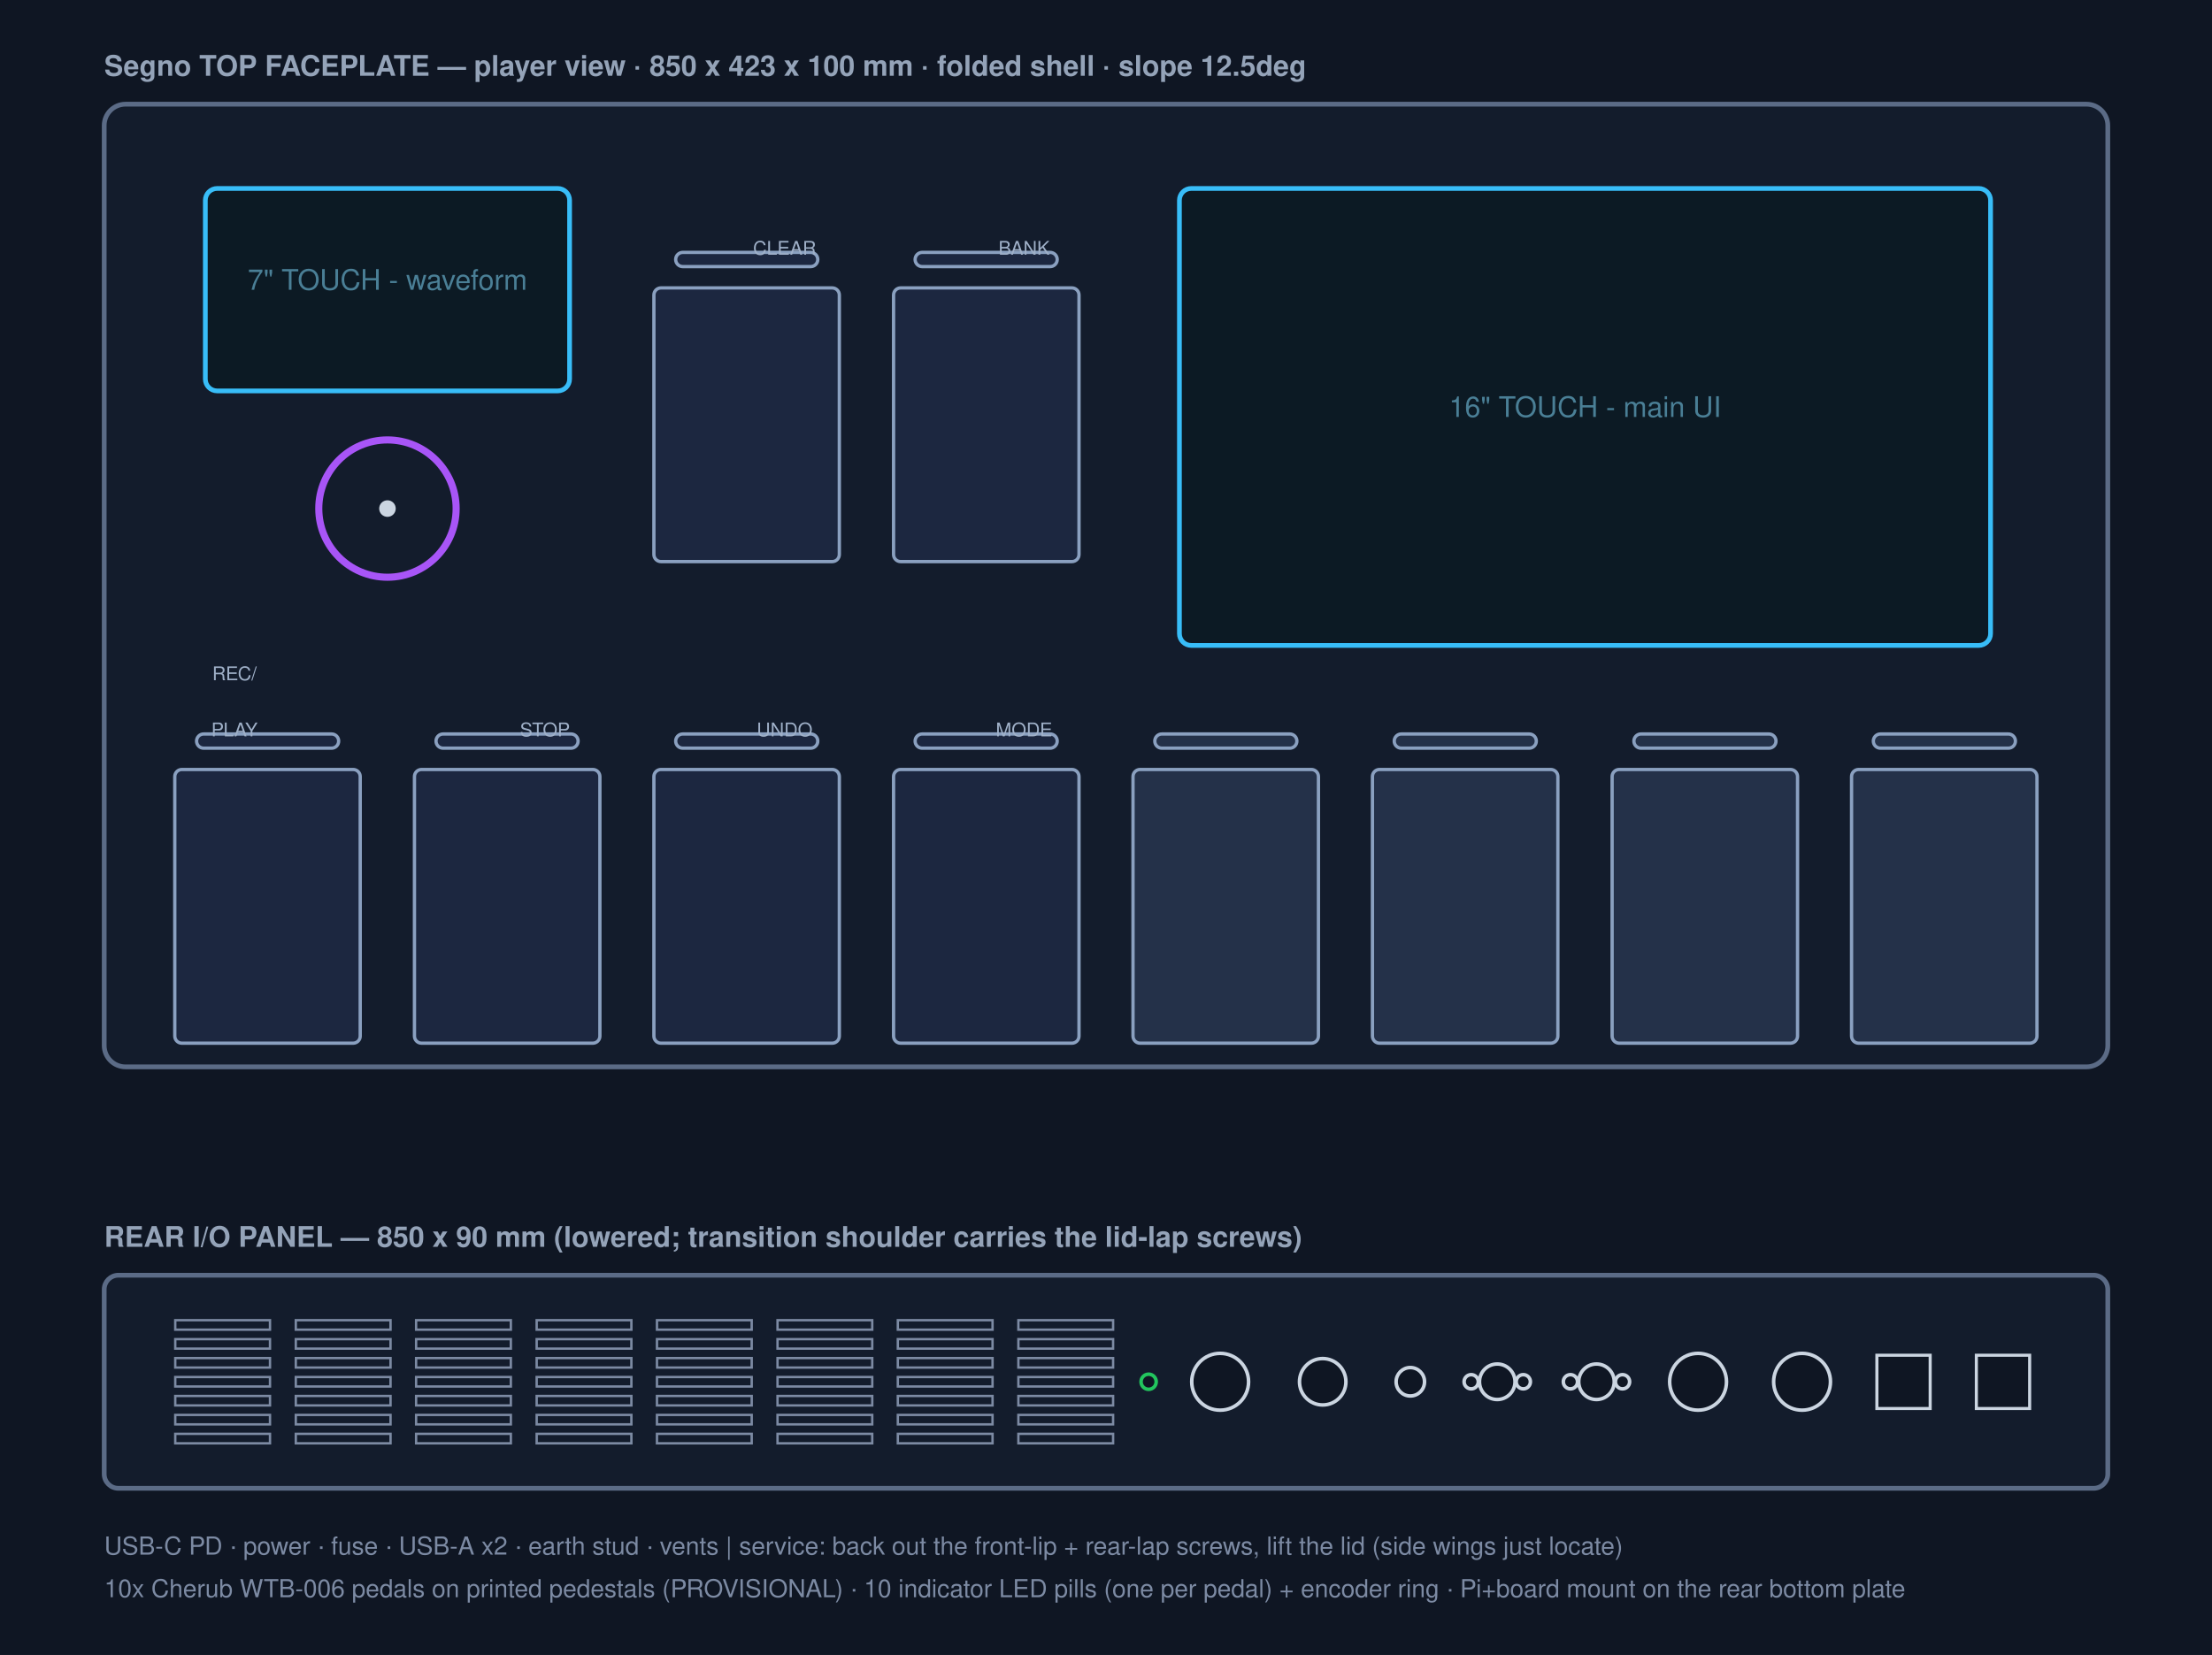
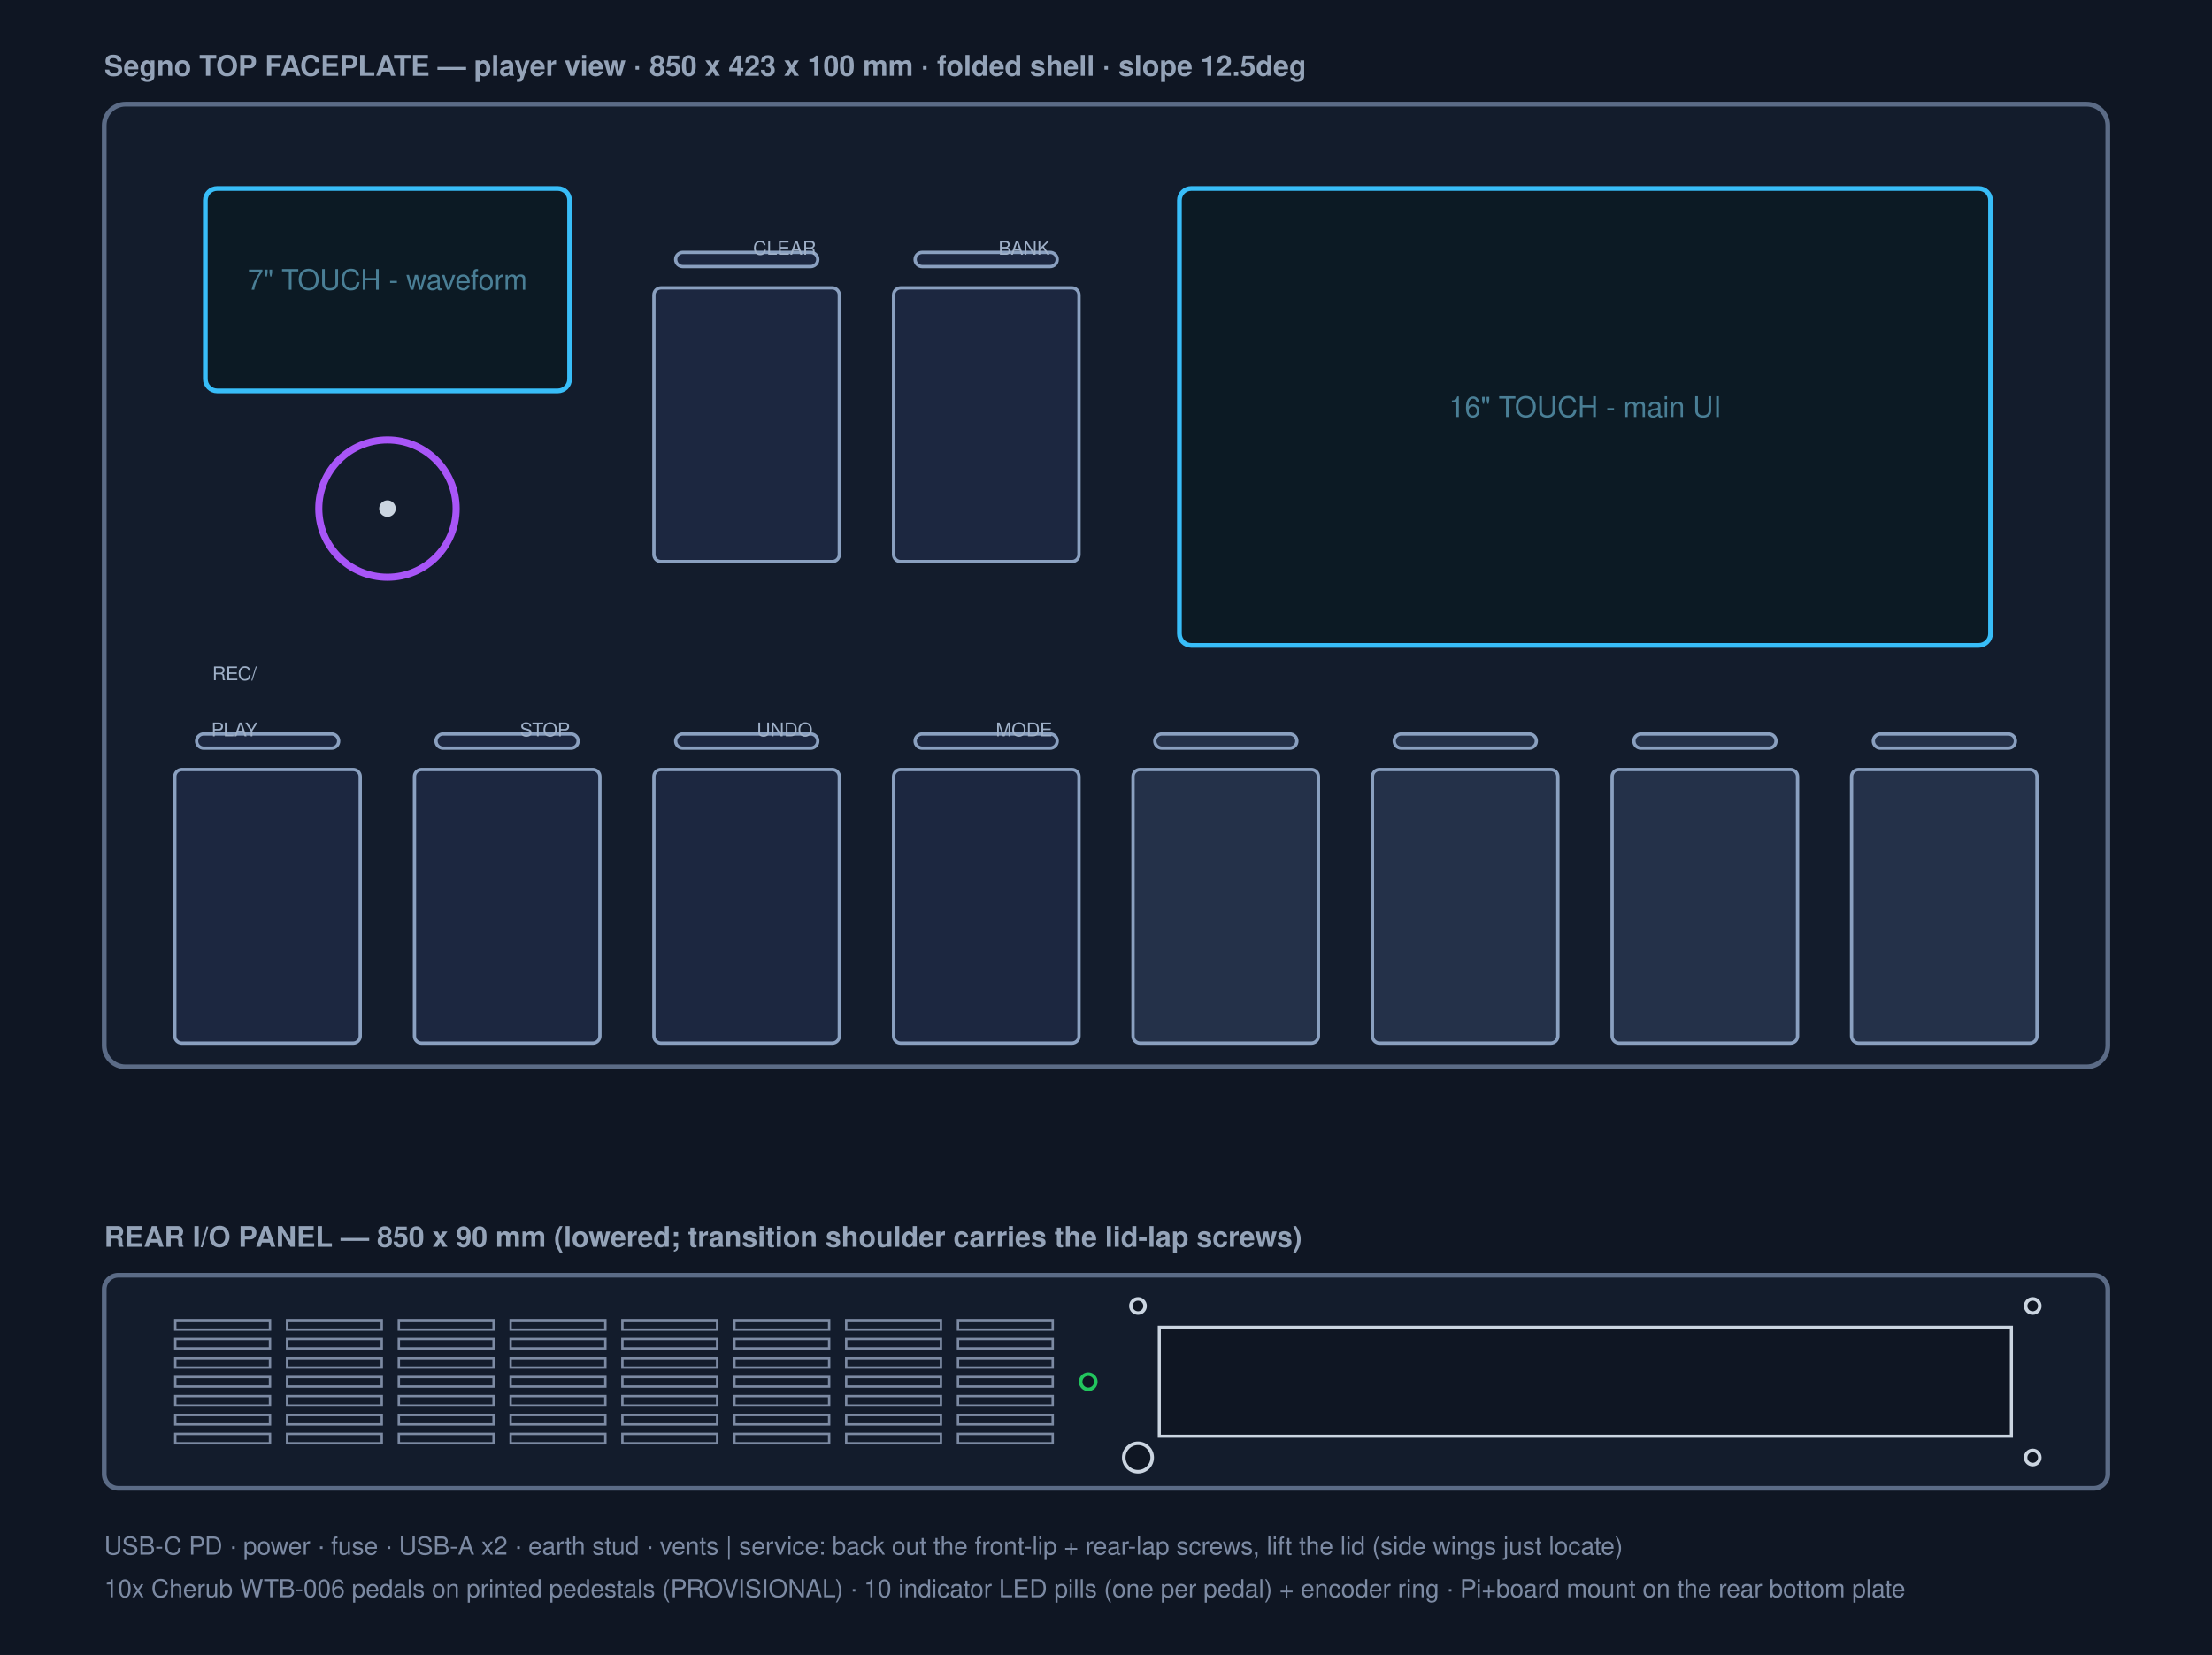
<svg xmlns="http://www.w3.org/2000/svg" viewBox="0 0 934 699" font-family="Helvetica,Arial,sans-serif">
  <rect width="934" height="699" fill="#0f1623" />
  <text x="44" y="32" fill="#94a3b8" font-size="12" font-weight="600">Segno TOP FACEPLATE — player view · 850 x 423 x 100 mm · folded shell · slope 12.5deg</text>
  <rect x="44" y="44" width="846.0" height="406.6" rx="9" fill="#131c2c" stroke="#5b6b86" stroke-width="2" />
  <rect x="73.8" y="325.0" width="78.3" height="115.6" rx="3" fill="#1c2740" stroke="#8aa0c0" stroke-width="1.4" />
  <rect x="175.0" y="325.0" width="78.3" height="115.6" rx="3" fill="#1c2740" stroke="#8aa0c0" stroke-width="1.4" />
  <rect x="276.1" y="325.0" width="78.3" height="115.6" rx="3" fill="#1c2740" stroke="#8aa0c0" stroke-width="1.4" />
  <rect x="377.3" y="325.0" width="78.3" height="115.6" rx="3" fill="#1c2740" stroke="#8aa0c0" stroke-width="1.4" />
  <rect x="478.4" y="325.0" width="78.3" height="115.6" rx="3" fill="#243149" stroke="#8aa0c0" stroke-width="1.4" />
  <rect x="579.5" y="325.0" width="78.3" height="115.6" rx="3" fill="#243149" stroke="#8aa0c0" stroke-width="1.4" />
  <rect x="680.7" y="325.0" width="78.3" height="115.6" rx="3" fill="#243149" stroke="#8aa0c0" stroke-width="1.4" />
  <rect x="781.8" y="325.0" width="78.3" height="115.6" rx="3" fill="#243149" stroke="#8aa0c0" stroke-width="1.4" />
  <rect x="276.1" y="121.6" width="78.3" height="115.6" rx="3" fill="#1c2740" stroke="#8aa0c0" stroke-width="1.4" />
  <rect x="377.3" y="121.6" width="78.3" height="115.6" rx="3" fill="#1c2740" stroke="#8aa0c0" stroke-width="1.4" />
  <rect x="83.0" y="310.0" width="60.0" height="6.0" rx="3" fill="#1c2740" stroke="#8aa0c0" stroke-width="1.4" />
  <rect x="184.1" y="310.0" width="60.0" height="6.0" rx="3" fill="#1c2740" stroke="#8aa0c0" stroke-width="1.4" />
  <rect x="285.3" y="310.0" width="60.0" height="6.0" rx="3" fill="#1c2740" stroke="#8aa0c0" stroke-width="1.4" />
  <rect x="386.4" y="310.0" width="60.0" height="6.0" rx="3" fill="#1c2740" stroke="#8aa0c0" stroke-width="1.4" />
  <rect x="487.6" y="310.0" width="60.0" height="6.0" rx="3" fill="#243149" stroke="#8aa0c0" stroke-width="1.4" />
  <rect x="588.7" y="310.0" width="60.0" height="6.0" rx="3" fill="#243149" stroke="#8aa0c0" stroke-width="1.4" />
  <rect x="689.9" y="310.0" width="60.0" height="6.0" rx="3" fill="#243149" stroke="#8aa0c0" stroke-width="1.4" />
  <rect x="791.0" y="310.0" width="60.0" height="6.0" rx="3" fill="#243149" stroke="#8aa0c0" stroke-width="1.4" />
  <rect x="285.3" y="106.6" width="60.0" height="6.0" rx="3" fill="#1c2740" stroke="#8aa0c0" stroke-width="1.4" />
  <rect x="386.4" y="106.6" width="60.0" height="6.0" rx="3" fill="#1c2740" stroke="#8aa0c0" stroke-width="1.4" />
  <rect x="86.7" y="79.6" width="153.8" height="85.5" rx="5" fill="#0c1a24" stroke="#38bdf8" stroke-width="2" />
  <text x="163.6" y="122.4" fill="#4a7f96" font-size="12" text-anchor="middle">7" TOUCH - waveform</text>
  <rect x="498.0" y="79.6" width="342.5" height="193.0" rx="5" fill="#0c1a24" stroke="#38bdf8" stroke-width="2" />
  <text x="669.3" y="176.1" fill="#4a7f96" font-size="12" text-anchor="middle">16" TOUCH - main UI</text>
  <circle cx="163.6" cy="214.8" r="29.0" fill="none" stroke="#a855f7" stroke-width="3" />
  <circle cx="163.6" cy="214.8" r="3.5" fill="#cbd5e1" />
  <text x="99.0" y="287.3" fill="#9fb0c8" font-size="8" text-anchor="middle">REC/</text>
  <text x="99.0" y="311.0" fill="#9fb0c8" font-size="8" text-anchor="middle">PLAY</text>
  <text x="230.1" y="311.0" fill="#9fb0c8" font-size="8" text-anchor="middle">STOP</text>
  <text x="331.3" y="311.0" fill="#9fb0c8" font-size="8" text-anchor="middle">UNDO</text>
  <text x="432.4" y="311.0" fill="#9fb0c8" font-size="8" text-anchor="middle">MODE</text>
  <text x="331.3" y="107.6" fill="#9fb0c8" font-size="8" text-anchor="middle">CLEAR</text>
  <text x="432.4" y="107.6" fill="#9fb0c8" font-size="8" text-anchor="middle">BANK</text>
  <text x="44" y="526.6" fill="#94a3b8" font-size="12" font-weight="600">REAR I/O PANEL — 850 x 90 mm (lowered; transition shoulder carries the lid-lap screws)</text>
  <rect x="44" y="538.6" width="846.0" height="90.0" rx="6" fill="#131c2c" stroke="#5b6b86" stroke-width="2" />
-   <circle cx="515.2" cy="583.6" r="12.0" fill="#0f1623" stroke="#cbd5e1" stroke-width="1.5" />
-   <circle cx="558.5" cy="583.6" r="9.8" fill="#0f1623" stroke="#cbd5e1" stroke-width="1.5" />
-   <circle cx="595.5" cy="583.6" r="6.0" fill="#0f1623" stroke="#cbd5e1" stroke-width="1.5" />
-   <circle cx="632.2" cy="583.6" r="7.5" fill="#0f1623" stroke="#cbd5e1" stroke-width="1.5" />
-   <circle cx="621.2" cy="583.6" r="3.0" fill="#0f1623" stroke="#cbd5e1" stroke-width="1.5" />
-   <circle cx="643.2" cy="583.6" r="3.0" fill="#0f1623" stroke="#cbd5e1" stroke-width="1.5" />
-   <circle cx="674.1" cy="583.6" r="7.5" fill="#0f1623" stroke="#cbd5e1" stroke-width="1.5" />
-   <circle cx="663.1" cy="583.6" r="3.0" fill="#0f1623" stroke="#cbd5e1" stroke-width="1.5" />
-   <circle cx="685.1" cy="583.6" r="3.0" fill="#0f1623" stroke="#cbd5e1" stroke-width="1.5" />
-   <circle cx="717.0" cy="583.6" r="12.0" fill="#0f1623" stroke="#cbd5e1" stroke-width="1.5" />
-   <circle cx="760.9" cy="583.6" r="12.0" fill="#0f1623" stroke="#cbd5e1" stroke-width="1.5" />
-   <rect x="792.5" y="572.4" width="22.5" height="22.5" fill="#0f1623" stroke="#cbd5e1" stroke-width="1.3" />
-   <rect x="834.5" y="572.4" width="22.5" height="22.5" fill="#0f1623" stroke="#cbd5e1" stroke-width="1.3" />
-   <circle cx="485.0" cy="583.6" r="3.2" fill="#0f1623" stroke="#22c55e" stroke-width="1.5" />
+   <rect x="489.5" y="560.6" width="359.8" height="46.0" fill="#0f1623" stroke="#cbd5e1" stroke-width="1.3" />
+   <circle cx="480.5" cy="615.6" r="3.0" fill="#0f1623" stroke="#cbd5e1" stroke-width="1.5" />
+   <circle cx="480.5" cy="615.6" r="6.0" fill="#0f1623" stroke="#cbd5e1" stroke-width="1.5" />
+   <circle cx="480.5" cy="551.6" r="3.0" fill="#0f1623" stroke="#cbd5e1" stroke-width="1.5" />
+   <circle cx="858.3" cy="615.6" r="3.0" fill="#0f1623" stroke="#cbd5e1" stroke-width="1.5" />
+   <circle cx="858.3" cy="551.6" r="3.0" fill="#0f1623" stroke="#cbd5e1" stroke-width="1.5" />
+   <circle cx="459.5" cy="583.6" r="3.2" fill="#0f1623" stroke="#22c55e" stroke-width="1.5" />
  <rect x="74.0" y="605.6" width="40.0" height="4.0" fill="none" stroke="#7c8aa3" stroke-width="1" />
-   <rect x="124.9" y="605.6" width="40.0" height="4.0" fill="none" stroke="#7c8aa3" stroke-width="1" />
-   <rect x="175.7" y="605.6" width="40.0" height="4.0" fill="none" stroke="#7c8aa3" stroke-width="1" />
-   <rect x="226.6" y="605.6" width="40.0" height="4.0" fill="none" stroke="#7c8aa3" stroke-width="1" />
-   <rect x="277.4" y="605.6" width="40.0" height="4.0" fill="none" stroke="#7c8aa3" stroke-width="1" />
-   <rect x="328.3" y="605.6" width="40.0" height="4.0" fill="none" stroke="#7c8aa3" stroke-width="1" />
-   <rect x="379.1" y="605.6" width="40.0" height="4.0" fill="none" stroke="#7c8aa3" stroke-width="1" />
-   <rect x="430.0" y="605.6" width="40.0" height="4.0" fill="none" stroke="#7c8aa3" stroke-width="1" />
+   <rect x="121.2" y="605.6" width="40.0" height="4.0" fill="none" stroke="#7c8aa3" stroke-width="1" />
+   <rect x="168.4" y="605.6" width="40.0" height="4.0" fill="none" stroke="#7c8aa3" stroke-width="1" />
+   <rect x="215.6" y="605.6" width="40.0" height="4.0" fill="none" stroke="#7c8aa3" stroke-width="1" />
+   <rect x="262.8" y="605.6" width="40.0" height="4.0" fill="none" stroke="#7c8aa3" stroke-width="1" />
+   <rect x="310.1" y="605.6" width="40.0" height="4.0" fill="none" stroke="#7c8aa3" stroke-width="1" />
+   <rect x="357.3" y="605.6" width="40.0" height="4.0" fill="none" stroke="#7c8aa3" stroke-width="1" />
+   <rect x="404.5" y="605.6" width="40.0" height="4.0" fill="none" stroke="#7c8aa3" stroke-width="1" />
  <rect x="74.0" y="597.6" width="40.0" height="4.0" fill="none" stroke="#7c8aa3" stroke-width="1" />
-   <rect x="124.9" y="597.6" width="40.0" height="4.0" fill="none" stroke="#7c8aa3" stroke-width="1" />
-   <rect x="175.7" y="597.6" width="40.0" height="4.0" fill="none" stroke="#7c8aa3" stroke-width="1" />
-   <rect x="226.6" y="597.6" width="40.0" height="4.0" fill="none" stroke="#7c8aa3" stroke-width="1" />
-   <rect x="277.4" y="597.6" width="40.0" height="4.0" fill="none" stroke="#7c8aa3" stroke-width="1" />
-   <rect x="328.3" y="597.6" width="40.0" height="4.0" fill="none" stroke="#7c8aa3" stroke-width="1" />
-   <rect x="379.1" y="597.6" width="40.0" height="4.0" fill="none" stroke="#7c8aa3" stroke-width="1" />
-   <rect x="430.0" y="597.6" width="40.0" height="4.0" fill="none" stroke="#7c8aa3" stroke-width="1" />
+   <rect x="121.2" y="597.6" width="40.0" height="4.0" fill="none" stroke="#7c8aa3" stroke-width="1" />
+   <rect x="168.4" y="597.6" width="40.0" height="4.0" fill="none" stroke="#7c8aa3" stroke-width="1" />
+   <rect x="215.6" y="597.6" width="40.0" height="4.0" fill="none" stroke="#7c8aa3" stroke-width="1" />
+   <rect x="262.8" y="597.6" width="40.0" height="4.0" fill="none" stroke="#7c8aa3" stroke-width="1" />
+   <rect x="310.1" y="597.6" width="40.0" height="4.0" fill="none" stroke="#7c8aa3" stroke-width="1" />
+   <rect x="357.3" y="597.6" width="40.0" height="4.0" fill="none" stroke="#7c8aa3" stroke-width="1" />
+   <rect x="404.5" y="597.6" width="40.0" height="4.0" fill="none" stroke="#7c8aa3" stroke-width="1" />
  <rect x="74.0" y="589.6" width="40.0" height="4.0" fill="none" stroke="#7c8aa3" stroke-width="1" />
-   <rect x="124.9" y="589.6" width="40.0" height="4.0" fill="none" stroke="#7c8aa3" stroke-width="1" />
-   <rect x="175.7" y="589.6" width="40.0" height="4.0" fill="none" stroke="#7c8aa3" stroke-width="1" />
-   <rect x="226.6" y="589.6" width="40.0" height="4.0" fill="none" stroke="#7c8aa3" stroke-width="1" />
-   <rect x="277.4" y="589.6" width="40.0" height="4.0" fill="none" stroke="#7c8aa3" stroke-width="1" />
-   <rect x="328.3" y="589.6" width="40.0" height="4.0" fill="none" stroke="#7c8aa3" stroke-width="1" />
-   <rect x="379.1" y="589.6" width="40.0" height="4.0" fill="none" stroke="#7c8aa3" stroke-width="1" />
-   <rect x="430.0" y="589.6" width="40.0" height="4.0" fill="none" stroke="#7c8aa3" stroke-width="1" />
+   <rect x="121.2" y="589.6" width="40.0" height="4.0" fill="none" stroke="#7c8aa3" stroke-width="1" />
+   <rect x="168.4" y="589.6" width="40.0" height="4.0" fill="none" stroke="#7c8aa3" stroke-width="1" />
+   <rect x="215.6" y="589.6" width="40.0" height="4.0" fill="none" stroke="#7c8aa3" stroke-width="1" />
+   <rect x="262.8" y="589.6" width="40.0" height="4.0" fill="none" stroke="#7c8aa3" stroke-width="1" />
+   <rect x="310.1" y="589.6" width="40.0" height="4.0" fill="none" stroke="#7c8aa3" stroke-width="1" />
+   <rect x="357.3" y="589.6" width="40.0" height="4.0" fill="none" stroke="#7c8aa3" stroke-width="1" />
+   <rect x="404.5" y="589.6" width="40.0" height="4.0" fill="none" stroke="#7c8aa3" stroke-width="1" />
  <rect x="74.0" y="581.6" width="40.0" height="4.0" fill="none" stroke="#7c8aa3" stroke-width="1" />
-   <rect x="124.9" y="581.6" width="40.0" height="4.0" fill="none" stroke="#7c8aa3" stroke-width="1" />
-   <rect x="175.7" y="581.6" width="40.0" height="4.0" fill="none" stroke="#7c8aa3" stroke-width="1" />
-   <rect x="226.6" y="581.6" width="40.0" height="4.0" fill="none" stroke="#7c8aa3" stroke-width="1" />
-   <rect x="277.4" y="581.6" width="40.0" height="4.0" fill="none" stroke="#7c8aa3" stroke-width="1" />
-   <rect x="328.3" y="581.6" width="40.0" height="4.0" fill="none" stroke="#7c8aa3" stroke-width="1" />
-   <rect x="379.1" y="581.6" width="40.0" height="4.0" fill="none" stroke="#7c8aa3" stroke-width="1" />
-   <rect x="430.0" y="581.6" width="40.0" height="4.0" fill="none" stroke="#7c8aa3" stroke-width="1" />
+   <rect x="121.2" y="581.6" width="40.0" height="4.0" fill="none" stroke="#7c8aa3" stroke-width="1" />
+   <rect x="168.4" y="581.6" width="40.0" height="4.0" fill="none" stroke="#7c8aa3" stroke-width="1" />
+   <rect x="215.6" y="581.6" width="40.0" height="4.0" fill="none" stroke="#7c8aa3" stroke-width="1" />
+   <rect x="262.8" y="581.6" width="40.0" height="4.0" fill="none" stroke="#7c8aa3" stroke-width="1" />
+   <rect x="310.1" y="581.6" width="40.0" height="4.0" fill="none" stroke="#7c8aa3" stroke-width="1" />
+   <rect x="357.3" y="581.6" width="40.0" height="4.0" fill="none" stroke="#7c8aa3" stroke-width="1" />
+   <rect x="404.5" y="581.6" width="40.0" height="4.0" fill="none" stroke="#7c8aa3" stroke-width="1" />
  <rect x="74.0" y="573.6" width="40.0" height="4.0" fill="none" stroke="#7c8aa3" stroke-width="1" />
-   <rect x="124.9" y="573.6" width="40.0" height="4.0" fill="none" stroke="#7c8aa3" stroke-width="1" />
-   <rect x="175.7" y="573.6" width="40.0" height="4.0" fill="none" stroke="#7c8aa3" stroke-width="1" />
-   <rect x="226.6" y="573.6" width="40.0" height="4.0" fill="none" stroke="#7c8aa3" stroke-width="1" />
-   <rect x="277.4" y="573.6" width="40.0" height="4.0" fill="none" stroke="#7c8aa3" stroke-width="1" />
-   <rect x="328.3" y="573.6" width="40.0" height="4.0" fill="none" stroke="#7c8aa3" stroke-width="1" />
-   <rect x="379.1" y="573.6" width="40.0" height="4.0" fill="none" stroke="#7c8aa3" stroke-width="1" />
-   <rect x="430.0" y="573.6" width="40.0" height="4.0" fill="none" stroke="#7c8aa3" stroke-width="1" />
+   <rect x="121.2" y="573.6" width="40.0" height="4.0" fill="none" stroke="#7c8aa3" stroke-width="1" />
+   <rect x="168.4" y="573.6" width="40.0" height="4.0" fill="none" stroke="#7c8aa3" stroke-width="1" />
+   <rect x="215.6" y="573.6" width="40.0" height="4.0" fill="none" stroke="#7c8aa3" stroke-width="1" />
+   <rect x="262.8" y="573.6" width="40.0" height="4.0" fill="none" stroke="#7c8aa3" stroke-width="1" />
+   <rect x="310.1" y="573.6" width="40.0" height="4.0" fill="none" stroke="#7c8aa3" stroke-width="1" />
+   <rect x="357.3" y="573.6" width="40.0" height="4.0" fill="none" stroke="#7c8aa3" stroke-width="1" />
+   <rect x="404.5" y="573.6" width="40.0" height="4.0" fill="none" stroke="#7c8aa3" stroke-width="1" />
  <rect x="74.0" y="565.6" width="40.0" height="4.0" fill="none" stroke="#7c8aa3" stroke-width="1" />
-   <rect x="124.9" y="565.6" width="40.0" height="4.0" fill="none" stroke="#7c8aa3" stroke-width="1" />
-   <rect x="175.7" y="565.6" width="40.0" height="4.0" fill="none" stroke="#7c8aa3" stroke-width="1" />
-   <rect x="226.6" y="565.6" width="40.0" height="4.0" fill="none" stroke="#7c8aa3" stroke-width="1" />
-   <rect x="277.4" y="565.6" width="40.0" height="4.0" fill="none" stroke="#7c8aa3" stroke-width="1" />
-   <rect x="328.3" y="565.6" width="40.0" height="4.0" fill="none" stroke="#7c8aa3" stroke-width="1" />
-   <rect x="379.1" y="565.6" width="40.0" height="4.0" fill="none" stroke="#7c8aa3" stroke-width="1" />
-   <rect x="430.0" y="565.6" width="40.0" height="4.0" fill="none" stroke="#7c8aa3" stroke-width="1" />
+   <rect x="121.2" y="565.6" width="40.0" height="4.0" fill="none" stroke="#7c8aa3" stroke-width="1" />
+   <rect x="168.4" y="565.6" width="40.0" height="4.0" fill="none" stroke="#7c8aa3" stroke-width="1" />
+   <rect x="215.6" y="565.6" width="40.0" height="4.0" fill="none" stroke="#7c8aa3" stroke-width="1" />
+   <rect x="262.8" y="565.6" width="40.0" height="4.0" fill="none" stroke="#7c8aa3" stroke-width="1" />
+   <rect x="310.1" y="565.6" width="40.0" height="4.0" fill="none" stroke="#7c8aa3" stroke-width="1" />
+   <rect x="357.3" y="565.6" width="40.0" height="4.0" fill="none" stroke="#7c8aa3" stroke-width="1" />
+   <rect x="404.5" y="565.6" width="40.0" height="4.0" fill="none" stroke="#7c8aa3" stroke-width="1" />
  <rect x="74.0" y="557.6" width="40.0" height="4.0" fill="none" stroke="#7c8aa3" stroke-width="1" />
-   <rect x="124.9" y="557.6" width="40.0" height="4.0" fill="none" stroke="#7c8aa3" stroke-width="1" />
-   <rect x="175.7" y="557.6" width="40.0" height="4.0" fill="none" stroke="#7c8aa3" stroke-width="1" />
-   <rect x="226.6" y="557.6" width="40.0" height="4.0" fill="none" stroke="#7c8aa3" stroke-width="1" />
-   <rect x="277.4" y="557.6" width="40.0" height="4.0" fill="none" stroke="#7c8aa3" stroke-width="1" />
-   <rect x="328.3" y="557.6" width="40.0" height="4.0" fill="none" stroke="#7c8aa3" stroke-width="1" />
-   <rect x="379.1" y="557.6" width="40.0" height="4.0" fill="none" stroke="#7c8aa3" stroke-width="1" />
-   <rect x="430.0" y="557.6" width="40.0" height="4.0" fill="none" stroke="#7c8aa3" stroke-width="1" />
+   <rect x="121.2" y="557.6" width="40.0" height="4.0" fill="none" stroke="#7c8aa3" stroke-width="1" />
+   <rect x="168.4" y="557.6" width="40.0" height="4.0" fill="none" stroke="#7c8aa3" stroke-width="1" />
+   <rect x="215.6" y="557.6" width="40.0" height="4.0" fill="none" stroke="#7c8aa3" stroke-width="1" />
+   <rect x="262.8" y="557.6" width="40.0" height="4.0" fill="none" stroke="#7c8aa3" stroke-width="1" />
+   <rect x="310.1" y="557.6" width="40.0" height="4.0" fill="none" stroke="#7c8aa3" stroke-width="1" />
+   <rect x="357.3" y="557.6" width="40.0" height="4.0" fill="none" stroke="#7c8aa3" stroke-width="1" />
+   <rect x="404.5" y="557.6" width="40.0" height="4.0" fill="none" stroke="#7c8aa3" stroke-width="1" />
  <text x="44" y="656.6" fill="#7c8aa3" font-size="10.5">USB-C PD · power · fuse · USB-A x2 · earth stud · vents   |   service: back out the front-lip + rear-lap screws, lift the lid (side wings just locate)</text>
  <text x="44" y="674.6" fill="#7c8aa3" font-size="10.5">10x Cherub WTB-006 pedals on printed pedestals (PROVISIONAL) · 10 indicator LED pills (one per pedal) + encoder ring · Pi+board mount on the rear bottom plate</text>
</svg>
